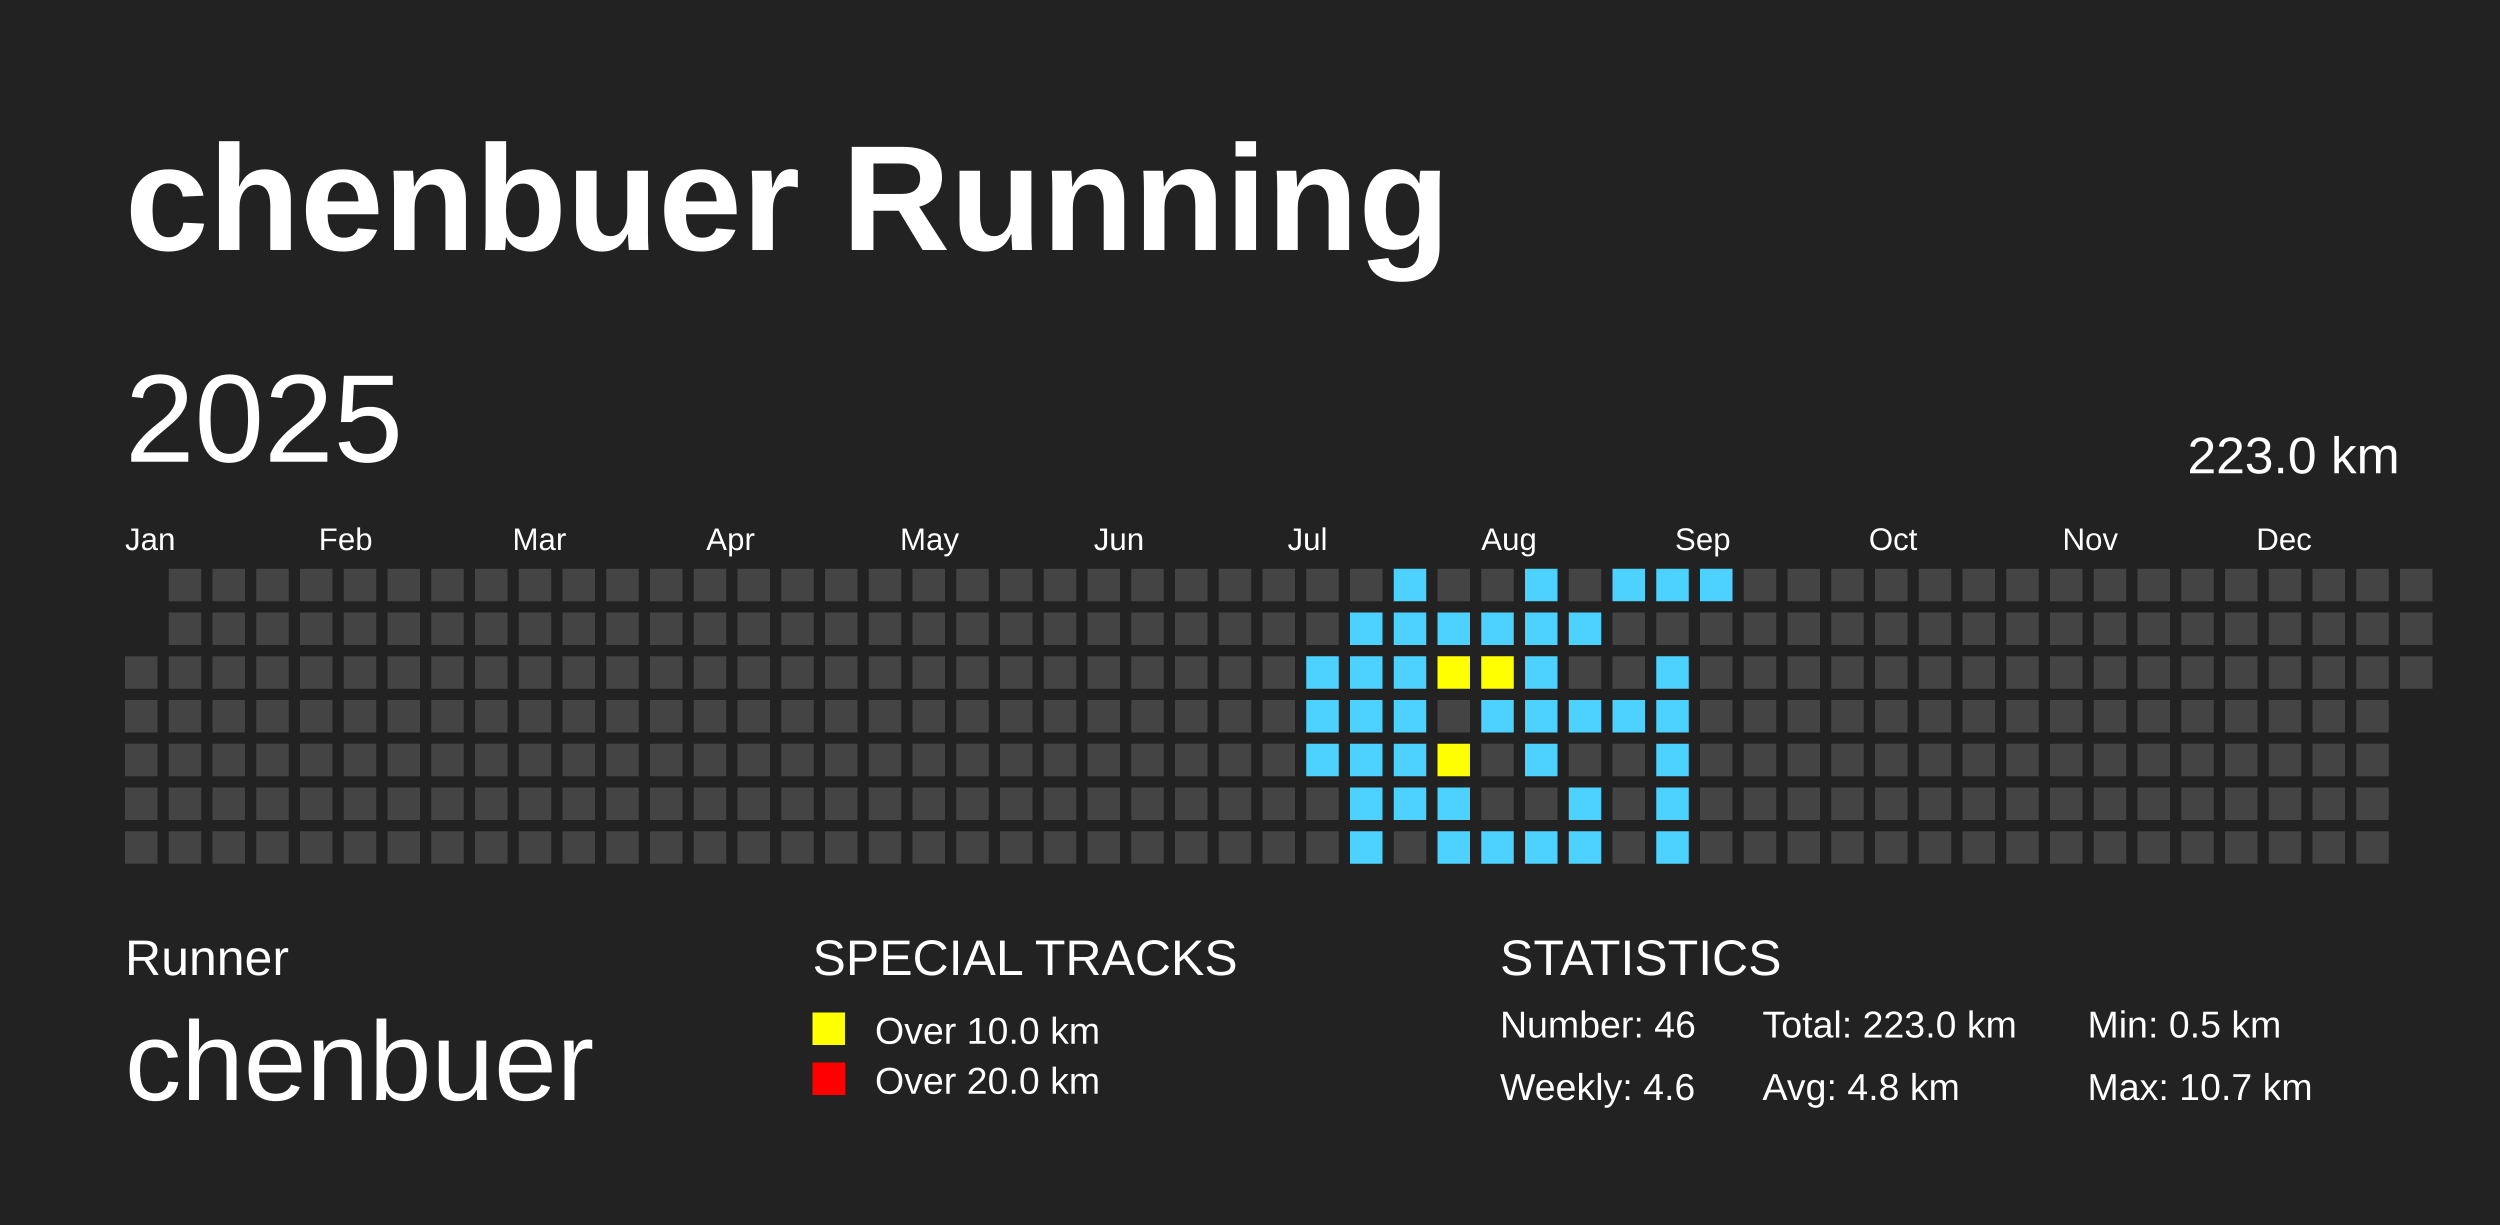
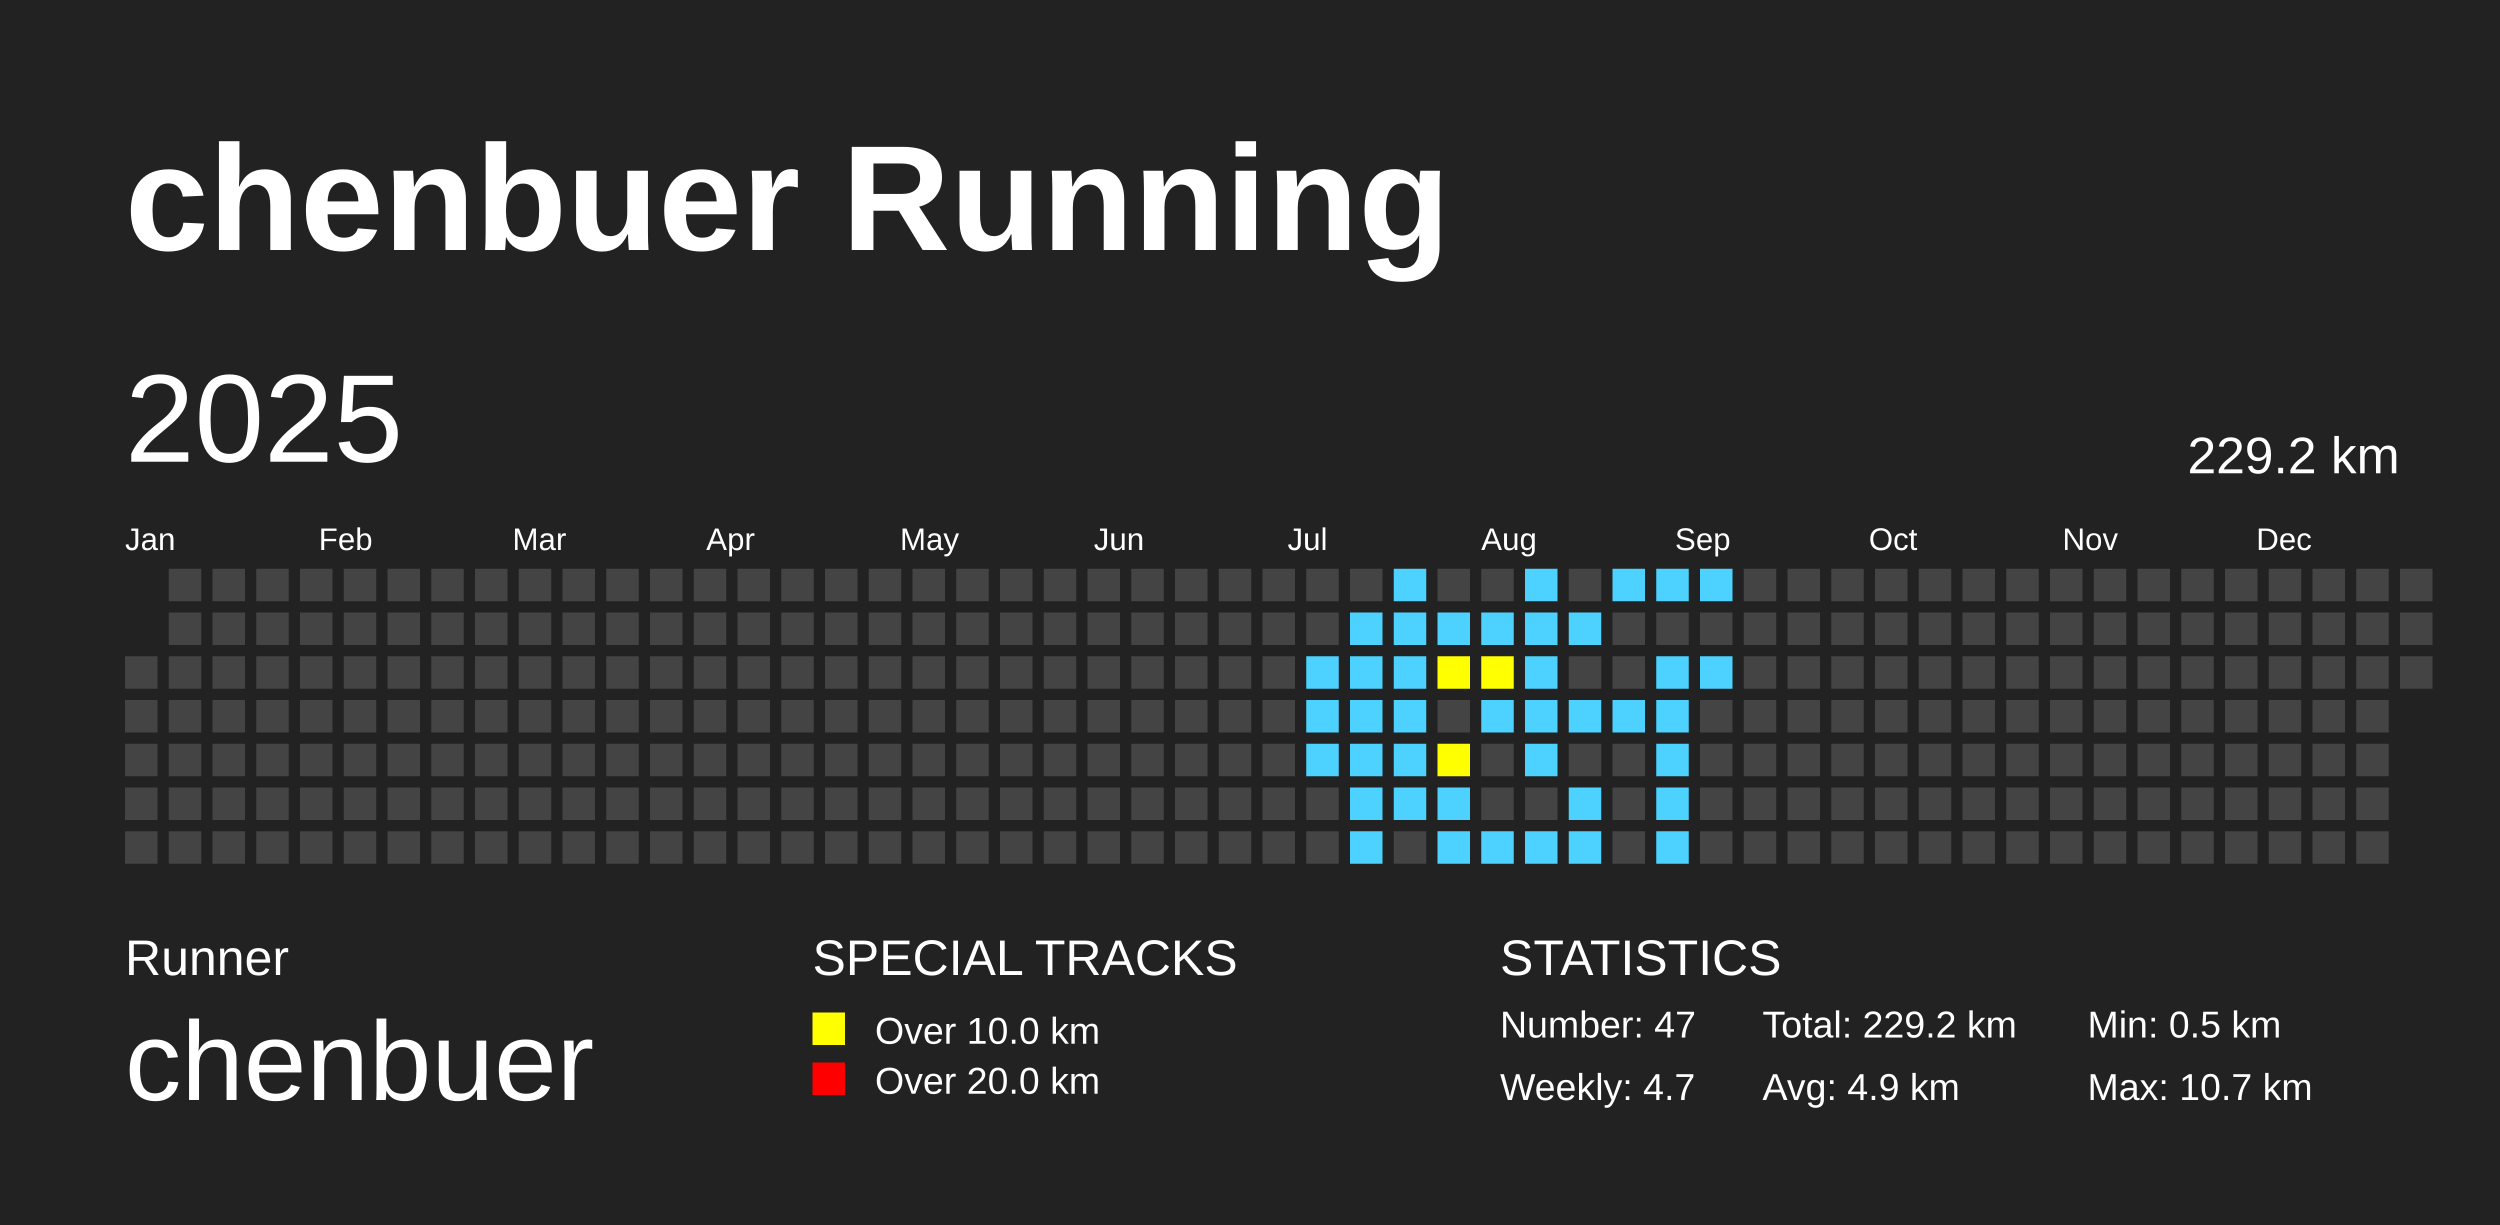
<svg xmlns="http://www.w3.org/2000/svg" baseProfile="full" height="98mm" version="1.1" viewBox="0,0,200,98" width="200mm">
  <defs />
  <rect fill="#222222" height="98" width="200" x="0" y="0" />
  <text fill="#FFFFFF" style="font-size:12px; font-family:Arial; font-weight:bold;" x="10" y="20">chenbuer Running</text>
  <text fill="#FFFFFF" style="font-size:4px; font-family:Arial" x="10" y="78">Runner</text>
  <text fill="#FFFFFF" style="font-size:9px; font-family:Arial" x="10" y="88">chenbuer</text>
  <text fill="#FFFFFF" style="font-size:4px; font-family:Arial" x="65" y="78">SPECIAL TRACKS</text>
  <rect fill="yellow" height="2.6" width="2.6" x="65" y="81" />
  <text fill="#FFFFFF" style="font-size:3px; font-family:Arial" x="70" y="83.5">Over 10.0 km</text>
  <rect fill="red" height="2.6" width="2.6" x="65" y="85" />
  <text fill="#FFFFFF" style="font-size:3px; font-family:Arial" x="70" y="87.5">Over 20.0 km</text>
  <text fill="#FFFFFF" style="font-size:4px; font-family:Arial" x="120" y="78">STATISTICS</text>
-   <text fill="#FFFFFF" style="font-size:3px; font-family:Arial" x="120" y="83">Number: 46</text>
-   <text fill="#FFFFFF" style="font-size:3px; font-family:Arial" x="120" y="88">Weekly: 4.6</text>
-   <text fill="#FFFFFF" style="font-size:3px; font-family:Arial" x="141" y="83">Total: 223.0 km</text>
-   <text fill="#FFFFFF" style="font-size:3px; font-family:Arial" x="141" y="88">Avg: 4.8 km</text>
+   <text fill="#FFFFFF" style="font-size:3px; font-family:Arial" x="120" y="83">Number: 47</text>
+   <text fill="#FFFFFF" style="font-size:3px; font-family:Arial" x="120" y="88">Weekly: 4.7</text>
+   <text fill="#FFFFFF" style="font-size:3px; font-family:Arial" x="141" y="83">Total: 229.2 km</text>
+   <text fill="#FFFFFF" style="font-size:3px; font-family:Arial" x="141" y="88">Avg: 4.9 km</text>
  <text fill="#FFFFFF" style="font-size:3px; font-family:Arial" x="167" y="83">Min: 0.5 km</text>
  <text fill="#FFFFFF" style="font-size:3px; font-family:Arial" x="167" y="88">Max: 10.7 km</text>
  <text dominant-baseline="hanging" fill="#FFFFFF" style="font-size:10.0px; font-family:Arial;" x="10" y="30">2025</text>
-   <text dominant-baseline="hanging" fill="#FFFFFF" style="font-size:4.125px; font-family:Arial;" x="175" y="35">223.0 km</text>
+   <text dominant-baseline="hanging" fill="#FFFFFF" style="font-size:4.125px; font-family:Arial;" x="175" y="35">229.2 km</text>
  <text fill="#FFFFFF" style="font-size:2.5px; font-family:Arial" x="10.0" y="44">Jan</text>
  <text fill="#FFFFFF" style="font-size:2.5px; font-family:Arial" x="25.5" y="44">Feb</text>
  <text fill="#FFFFFF" style="font-size:2.5px; font-family:Arial" x="41.0" y="44">Mar</text>
  <text fill="#FFFFFF" style="font-size:2.5px; font-family:Arial" x="56.5" y="44">Apr</text>
  <text fill="#FFFFFF" style="font-size:2.5px; font-family:Arial" x="72.0" y="44">May</text>
  <text fill="#FFFFFF" style="font-size:2.5px; font-family:Arial" x="87.5" y="44">Jun</text>
  <text fill="#FFFFFF" style="font-size:2.5px; font-family:Arial" x="103.0" y="44">Jul</text>
  <text fill="#FFFFFF" style="font-size:2.5px; font-family:Arial" x="118.5" y="44">Aug</text>
  <text fill="#FFFFFF" style="font-size:2.5px; font-family:Arial" x="134.0" y="44">Sep</text>
  <text fill="#FFFFFF" style="font-size:2.5px; font-family:Arial" x="149.5" y="44">Oct</text>
  <text fill="#FFFFFF" style="font-size:2.5px; font-family:Arial" x="165.0" y="44">Nov</text>
  <text fill="#FFFFFF" style="font-size:2.5px; font-family:Arial" x="180.5" y="44">Dec</text>
  <rect fill="#444444" height="2.6" width="2.6" x="10.0" y="52.5" />
  <rect fill="#444444" height="2.6" width="2.6" x="10.0" y="56.0" />
  <rect fill="#444444" height="2.6" width="2.6" x="10.0" y="59.5" />
  <rect fill="#444444" height="2.6" width="2.6" x="10.0" y="63.0" />
  <rect fill="#444444" height="2.6" width="2.6" x="10.0" y="66.5" />
  <rect fill="#444444" height="2.6" width="2.6" x="13.5" y="45.5" />
  <rect fill="#444444" height="2.6" width="2.6" x="13.5" y="49.0" />
  <rect fill="#444444" height="2.6" width="2.6" x="13.5" y="52.5" />
  <rect fill="#444444" height="2.6" width="2.6" x="13.5" y="56.0" />
  <rect fill="#444444" height="2.6" width="2.6" x="13.5" y="59.5" />
  <rect fill="#444444" height="2.6" width="2.6" x="13.5" y="63.0" />
  <rect fill="#444444" height="2.6" width="2.6" x="13.5" y="66.5" />
  <rect fill="#444444" height="2.6" width="2.6" x="17.0" y="45.5" />
  <rect fill="#444444" height="2.6" width="2.6" x="17.0" y="49.0" />
  <rect fill="#444444" height="2.6" width="2.6" x="17.0" y="52.5" />
  <rect fill="#444444" height="2.6" width="2.6" x="17.0" y="56.0" />
  <rect fill="#444444" height="2.6" width="2.6" x="17.0" y="59.5" />
  <rect fill="#444444" height="2.6" width="2.6" x="17.0" y="63.0" />
  <rect fill="#444444" height="2.6" width="2.6" x="17.0" y="66.5" />
  <rect fill="#444444" height="2.6" width="2.6" x="20.5" y="45.5" />
  <rect fill="#444444" height="2.6" width="2.6" x="20.5" y="49.0" />
  <rect fill="#444444" height="2.6" width="2.6" x="20.5" y="52.5" />
  <rect fill="#444444" height="2.6" width="2.6" x="20.5" y="56.0" />
  <rect fill="#444444" height="2.6" width="2.6" x="20.5" y="59.5" />
  <rect fill="#444444" height="2.6" width="2.6" x="20.5" y="63.0" />
  <rect fill="#444444" height="2.6" width="2.6" x="20.5" y="66.5" />
  <rect fill="#444444" height="2.6" width="2.6" x="24.0" y="45.5" />
  <rect fill="#444444" height="2.6" width="2.6" x="24.0" y="49.0" />
  <rect fill="#444444" height="2.6" width="2.6" x="24.0" y="52.5" />
  <rect fill="#444444" height="2.6" width="2.6" x="24.0" y="56.0" />
  <rect fill="#444444" height="2.6" width="2.6" x="24.0" y="59.5" />
  <rect fill="#444444" height="2.6" width="2.6" x="24.0" y="63.0" />
  <rect fill="#444444" height="2.6" width="2.6" x="24.0" y="66.5" />
  <rect fill="#444444" height="2.6" width="2.6" x="27.5" y="45.5" />
  <rect fill="#444444" height="2.6" width="2.6" x="27.5" y="49.0" />
  <rect fill="#444444" height="2.6" width="2.6" x="27.5" y="52.5" />
  <rect fill="#444444" height="2.6" width="2.6" x="27.5" y="56.0" />
  <rect fill="#444444" height="2.6" width="2.6" x="27.5" y="59.5" />
  <rect fill="#444444" height="2.6" width="2.6" x="27.5" y="63.0" />
  <rect fill="#444444" height="2.6" width="2.6" x="27.5" y="66.5" />
  <rect fill="#444444" height="2.6" width="2.6" x="31.0" y="45.5" />
  <rect fill="#444444" height="2.6" width="2.6" x="31.0" y="49.0" />
  <rect fill="#444444" height="2.6" width="2.6" x="31.0" y="52.5" />
  <rect fill="#444444" height="2.6" width="2.6" x="31.0" y="56.0" />
  <rect fill="#444444" height="2.6" width="2.6" x="31.0" y="59.5" />
  <rect fill="#444444" height="2.6" width="2.6" x="31.0" y="63.0" />
  <rect fill="#444444" height="2.6" width="2.6" x="31.0" y="66.5" />
  <rect fill="#444444" height="2.6" width="2.6" x="34.5" y="45.5" />
  <rect fill="#444444" height="2.6" width="2.6" x="34.5" y="49.0" />
  <rect fill="#444444" height="2.6" width="2.6" x="34.5" y="52.5" />
  <rect fill="#444444" height="2.6" width="2.6" x="34.5" y="56.0" />
  <rect fill="#444444" height="2.6" width="2.6" x="34.5" y="59.5" />
  <rect fill="#444444" height="2.6" width="2.6" x="34.5" y="63.0" />
  <rect fill="#444444" height="2.6" width="2.6" x="34.5" y="66.5" />
  <rect fill="#444444" height="2.6" width="2.6" x="38.0" y="45.5" />
  <rect fill="#444444" height="2.6" width="2.6" x="38.0" y="49.0" />
  <rect fill="#444444" height="2.6" width="2.6" x="38.0" y="52.5" />
  <rect fill="#444444" height="2.6" width="2.6" x="38.0" y="56.0" />
  <rect fill="#444444" height="2.6" width="2.6" x="38.0" y="59.5" />
  <rect fill="#444444" height="2.6" width="2.6" x="38.0" y="63.0" />
  <rect fill="#444444" height="2.6" width="2.6" x="38.0" y="66.5" />
  <rect fill="#444444" height="2.6" width="2.6" x="41.5" y="45.5" />
  <rect fill="#444444" height="2.6" width="2.6" x="41.5" y="49.0" />
  <rect fill="#444444" height="2.6" width="2.6" x="41.5" y="52.5" />
  <rect fill="#444444" height="2.6" width="2.6" x="41.5" y="56.0" />
  <rect fill="#444444" height="2.6" width="2.6" x="41.5" y="59.5" />
  <rect fill="#444444" height="2.6" width="2.6" x="41.5" y="63.0" />
  <rect fill="#444444" height="2.6" width="2.6" x="41.5" y="66.5" />
  <rect fill="#444444" height="2.6" width="2.6" x="45.0" y="45.5" />
  <rect fill="#444444" height="2.6" width="2.6" x="45.0" y="49.0" />
  <rect fill="#444444" height="2.6" width="2.6" x="45.0" y="52.5" />
  <rect fill="#444444" height="2.6" width="2.6" x="45.0" y="56.0" />
  <rect fill="#444444" height="2.6" width="2.6" x="45.0" y="59.5" />
  <rect fill="#444444" height="2.6" width="2.6" x="45.0" y="63.0" />
  <rect fill="#444444" height="2.6" width="2.6" x="45.0" y="66.5" />
  <rect fill="#444444" height="2.6" width="2.6" x="48.5" y="45.5" />
  <rect fill="#444444" height="2.6" width="2.6" x="48.5" y="49.0" />
  <rect fill="#444444" height="2.6" width="2.6" x="48.5" y="52.5" />
  <rect fill="#444444" height="2.6" width="2.6" x="48.5" y="56.0" />
  <rect fill="#444444" height="2.6" width="2.6" x="48.5" y="59.5" />
  <rect fill="#444444" height="2.6" width="2.6" x="48.5" y="63.0" />
  <rect fill="#444444" height="2.6" width="2.6" x="48.5" y="66.5" />
  <rect fill="#444444" height="2.6" width="2.6" x="52.0" y="45.5" />
  <rect fill="#444444" height="2.6" width="2.6" x="52.0" y="49.0" />
  <rect fill="#444444" height="2.6" width="2.6" x="52.0" y="52.5" />
  <rect fill="#444444" height="2.6" width="2.6" x="52.0" y="56.0" />
  <rect fill="#444444" height="2.6" width="2.6" x="52.0" y="59.5" />
  <rect fill="#444444" height="2.6" width="2.6" x="52.0" y="63.0" />
  <rect fill="#444444" height="2.6" width="2.6" x="52.0" y="66.5" />
  <rect fill="#444444" height="2.6" width="2.6" x="55.5" y="45.5" />
  <rect fill="#444444" height="2.6" width="2.6" x="55.5" y="49.0" />
  <rect fill="#444444" height="2.6" width="2.6" x="55.5" y="52.5" />
  <rect fill="#444444" height="2.6" width="2.6" x="55.5" y="56.0" />
  <rect fill="#444444" height="2.6" width="2.6" x="55.5" y="59.5" />
  <rect fill="#444444" height="2.6" width="2.6" x="55.5" y="63.0" />
  <rect fill="#444444" height="2.6" width="2.6" x="55.5" y="66.5" />
  <rect fill="#444444" height="2.6" width="2.6" x="59.0" y="45.5" />
  <rect fill="#444444" height="2.6" width="2.6" x="59.0" y="49.0" />
  <rect fill="#444444" height="2.6" width="2.6" x="59.0" y="52.5" />
  <rect fill="#444444" height="2.6" width="2.6" x="59.0" y="56.0" />
  <rect fill="#444444" height="2.6" width="2.6" x="59.0" y="59.5" />
  <rect fill="#444444" height="2.6" width="2.6" x="59.0" y="63.0" />
  <rect fill="#444444" height="2.6" width="2.6" x="59.0" y="66.5" />
  <rect fill="#444444" height="2.6" width="2.6" x="62.5" y="45.5" />
  <rect fill="#444444" height="2.6" width="2.6" x="62.5" y="49.0" />
  <rect fill="#444444" height="2.6" width="2.6" x="62.5" y="52.5" />
  <rect fill="#444444" height="2.6" width="2.6" x="62.5" y="56.0" />
  <rect fill="#444444" height="2.6" width="2.6" x="62.5" y="59.5" />
  <rect fill="#444444" height="2.6" width="2.6" x="62.5" y="63.0" />
  <rect fill="#444444" height="2.6" width="2.6" x="62.5" y="66.5" />
  <rect fill="#444444" height="2.6" width="2.6" x="66.0" y="45.5" />
  <rect fill="#444444" height="2.6" width="2.6" x="66.0" y="49.0" />
  <rect fill="#444444" height="2.6" width="2.6" x="66.0" y="52.5" />
  <rect fill="#444444" height="2.6" width="2.6" x="66.0" y="56.0" />
  <rect fill="#444444" height="2.6" width="2.6" x="66.0" y="59.5" />
  <rect fill="#444444" height="2.6" width="2.6" x="66.0" y="63.0" />
  <rect fill="#444444" height="2.6" width="2.6" x="66.0" y="66.5" />
  <rect fill="#444444" height="2.6" width="2.6" x="69.5" y="45.5" />
  <rect fill="#444444" height="2.6" width="2.6" x="69.5" y="49.0" />
  <rect fill="#444444" height="2.6" width="2.6" x="69.5" y="52.5" />
  <rect fill="#444444" height="2.6" width="2.6" x="69.5" y="56.0" />
  <rect fill="#444444" height="2.6" width="2.6" x="69.5" y="59.5" />
  <rect fill="#444444" height="2.6" width="2.6" x="69.5" y="63.0" />
  <rect fill="#444444" height="2.6" width="2.6" x="69.5" y="66.5" />
  <rect fill="#444444" height="2.6" width="2.6" x="73.0" y="45.5" />
  <rect fill="#444444" height="2.6" width="2.6" x="73.0" y="49.0" />
  <rect fill="#444444" height="2.6" width="2.6" x="73.0" y="52.5" />
  <rect fill="#444444" height="2.6" width="2.6" x="73.0" y="56.0" />
  <rect fill="#444444" height="2.6" width="2.6" x="73.0" y="59.5" />
  <rect fill="#444444" height="2.6" width="2.6" x="73.0" y="63.0" />
  <rect fill="#444444" height="2.6" width="2.6" x="73.0" y="66.5" />
  <rect fill="#444444" height="2.6" width="2.6" x="76.5" y="45.5" />
  <rect fill="#444444" height="2.6" width="2.6" x="76.5" y="49.0" />
  <rect fill="#444444" height="2.6" width="2.6" x="76.5" y="52.5" />
  <rect fill="#444444" height="2.6" width="2.6" x="76.5" y="56.0" />
  <rect fill="#444444" height="2.6" width="2.6" x="76.5" y="59.5" />
  <rect fill="#444444" height="2.6" width="2.6" x="76.5" y="63.0" />
  <rect fill="#444444" height="2.6" width="2.6" x="76.5" y="66.5" />
  <rect fill="#444444" height="2.6" width="2.6" x="80.0" y="45.5" />
  <rect fill="#444444" height="2.6" width="2.6" x="80.0" y="49.0" />
  <rect fill="#444444" height="2.6" width="2.6" x="80.0" y="52.5" />
  <rect fill="#444444" height="2.6" width="2.6" x="80.0" y="56.0" />
  <rect fill="#444444" height="2.6" width="2.6" x="80.0" y="59.5" />
  <rect fill="#444444" height="2.6" width="2.6" x="80.0" y="63.0" />
  <rect fill="#444444" height="2.6" width="2.6" x="80.0" y="66.5" />
  <rect fill="#444444" height="2.6" width="2.6" x="83.5" y="45.5" />
  <rect fill="#444444" height="2.6" width="2.6" x="83.5" y="49.0" />
  <rect fill="#444444" height="2.6" width="2.6" x="83.5" y="52.5" />
  <rect fill="#444444" height="2.6" width="2.6" x="83.5" y="56.0" />
  <rect fill="#444444" height="2.6" width="2.6" x="83.5" y="59.5" />
  <rect fill="#444444" height="2.6" width="2.6" x="83.5" y="63.0" />
  <rect fill="#444444" height="2.6" width="2.6" x="83.5" y="66.5" />
  <rect fill="#444444" height="2.6" width="2.6" x="87.0" y="45.5" />
  <rect fill="#444444" height="2.6" width="2.6" x="87.0" y="49.0" />
  <rect fill="#444444" height="2.6" width="2.6" x="87.0" y="52.5" />
  <rect fill="#444444" height="2.6" width="2.6" x="87.0" y="56.0" />
  <rect fill="#444444" height="2.6" width="2.6" x="87.0" y="59.5" />
  <rect fill="#444444" height="2.6" width="2.6" x="87.0" y="63.0" />
  <rect fill="#444444" height="2.6" width="2.6" x="87.0" y="66.5" />
  <rect fill="#444444" height="2.6" width="2.6" x="90.5" y="45.5" />
  <rect fill="#444444" height="2.6" width="2.6" x="90.5" y="49.0" />
  <rect fill="#444444" height="2.6" width="2.6" x="90.5" y="52.5" />
  <rect fill="#444444" height="2.6" width="2.6" x="90.5" y="56.0" />
  <rect fill="#444444" height="2.6" width="2.6" x="90.5" y="59.5" />
  <rect fill="#444444" height="2.6" width="2.6" x="90.5" y="63.0" />
  <rect fill="#444444" height="2.6" width="2.6" x="90.5" y="66.5" />
  <rect fill="#444444" height="2.6" width="2.6" x="94.0" y="45.5" />
  <rect fill="#444444" height="2.6" width="2.6" x="94.0" y="49.0" />
  <rect fill="#444444" height="2.6" width="2.6" x="94.0" y="52.5" />
  <rect fill="#444444" height="2.6" width="2.6" x="94.0" y="56.0" />
  <rect fill="#444444" height="2.6" width="2.6" x="94.0" y="59.5" />
  <rect fill="#444444" height="2.6" width="2.6" x="94.0" y="63.0" />
  <rect fill="#444444" height="2.6" width="2.6" x="94.0" y="66.5" />
  <rect fill="#444444" height="2.6" width="2.6" x="97.5" y="45.5" />
  <rect fill="#444444" height="2.6" width="2.6" x="97.5" y="49.0" />
  <rect fill="#444444" height="2.6" width="2.6" x="97.5" y="52.5" />
  <rect fill="#444444" height="2.6" width="2.6" x="97.5" y="56.0" />
  <rect fill="#444444" height="2.6" width="2.6" x="97.5" y="59.5" />
  <rect fill="#444444" height="2.6" width="2.6" x="97.5" y="63.0" />
  <rect fill="#444444" height="2.6" width="2.6" x="97.5" y="66.5" />
  <rect fill="#444444" height="2.6" width="2.6" x="101.0" y="45.5" />
  <rect fill="#444444" height="2.6" width="2.6" x="101.0" y="49.0" />
  <rect fill="#444444" height="2.6" width="2.6" x="101.0" y="52.5" />
  <rect fill="#444444" height="2.6" width="2.6" x="101.0" y="56.0" />
  <rect fill="#444444" height="2.6" width="2.6" x="101.0" y="59.5" />
  <rect fill="#444444" height="2.6" width="2.6" x="101.0" y="63.0" />
  <rect fill="#444444" height="2.6" width="2.6" x="101.0" y="66.5" />
  <rect fill="#444444" height="2.6" width="2.6" x="104.5" y="45.5" />
  <rect fill="#444444" height="2.6" width="2.6" x="104.5" y="49.0" />
  <rect fill="#4DD2FF" height="2.6" width="2.6" x="104.5" y="52.5" />
  <rect fill="#4DD2FF" height="2.6" width="2.6" x="104.5" y="56.0" />
  <rect fill="#4DD2FF" height="2.6" width="2.6" x="104.5" y="59.5" />
  <rect fill="#444444" height="2.6" width="2.6" x="104.5" y="63.0" />
  <rect fill="#444444" height="2.6" width="2.6" x="104.5" y="66.5" />
  <rect fill="#444444" height="2.6" width="2.6" x="108.0" y="45.5" />
  <rect fill="#4DD2FF" height="2.6" width="2.6" x="108.0" y="49.0" />
  <rect fill="#4DD2FF" height="2.6" width="2.6" x="108.0" y="52.5" />
  <rect fill="#4DD2FF" height="2.6" width="2.6" x="108.0" y="56.0" />
  <rect fill="#4DD2FF" height="2.6" width="2.6" x="108.0" y="59.5" />
  <rect fill="#4DD2FF" height="2.6" width="2.6" x="108.0" y="63.0" />
  <rect fill="#4DD2FF" height="2.6" width="2.6" x="108.0" y="66.5" />
  <rect fill="#4DD2FF" height="2.6" width="2.6" x="111.5" y="45.5" />
  <rect fill="#4DD2FF" height="2.6" width="2.6" x="111.5" y="49.0" />
  <rect fill="#4DD2FF" height="2.6" width="2.6" x="111.5" y="52.5" />
  <rect fill="#4DD2FF" height="2.6" width="2.6" x="111.5" y="56.0" />
  <rect fill="#4DD2FF" height="2.6" width="2.6" x="111.5" y="59.5" />
  <rect fill="#4DD2FF" height="2.6" width="2.6" x="111.5" y="63.0" />
  <rect fill="#444444" height="2.6" width="2.6" x="111.5" y="66.5" />
  <rect fill="#444444" height="2.6" width="2.6" x="115.0" y="45.5" />
  <rect fill="#4DD2FF" height="2.6" width="2.6" x="115.0" y="49.0" />
  <rect fill="yellow" height="2.6" width="2.6" x="115.0" y="52.5" />
  <rect fill="#444444" height="2.6" width="2.6" x="115.0" y="56.0" />
  <rect fill="yellow" height="2.6" width="2.6" x="115.0" y="59.5" />
  <rect fill="#4DD2FF" height="2.6" width="2.6" x="115.0" y="63.0" />
  <rect fill="#4DD2FF" height="2.6" width="2.6" x="115.0" y="66.5" />
  <rect fill="#444444" height="2.6" width="2.6" x="118.5" y="45.5" />
  <rect fill="#4DD2FF" height="2.6" width="2.6" x="118.5" y="49.0" />
  <rect fill="yellow" height="2.6" width="2.6" x="118.5" y="52.5" />
  <rect fill="#4DD2FF" height="2.6" width="2.6" x="118.5" y="56.0" />
  <rect fill="#444444" height="2.6" width="2.6" x="118.5" y="59.5" />
  <rect fill="#444444" height="2.6" width="2.6" x="118.5" y="63.0" />
  <rect fill="#4DD2FF" height="2.6" width="2.6" x="118.5" y="66.5" />
  <rect fill="#4DD2FF" height="2.6" width="2.6" x="122.0" y="45.5" />
  <rect fill="#4DD2FF" height="2.6" width="2.6" x="122.0" y="49.0" />
  <rect fill="#4DD2FF" height="2.6" width="2.6" x="122.0" y="52.5" />
  <rect fill="#4DD2FF" height="2.6" width="2.6" x="122.0" y="56.0" />
  <rect fill="#4DD2FF" height="2.6" width="2.6" x="122.0" y="59.5" />
  <rect fill="#444444" height="2.6" width="2.6" x="122.0" y="63.0" />
  <rect fill="#4DD2FF" height="2.6" width="2.6" x="122.0" y="66.5" />
  <rect fill="#444444" height="2.6" width="2.6" x="125.5" y="45.5" />
  <rect fill="#4DD2FF" height="2.6" width="2.6" x="125.5" y="49.0" />
  <rect fill="#444444" height="2.6" width="2.6" x="125.5" y="52.5" />
  <rect fill="#4DD2FF" height="2.6" width="2.6" x="125.5" y="56.0" />
  <rect fill="#444444" height="2.6" width="2.6" x="125.5" y="59.5" />
  <rect fill="#4DD2FF" height="2.6" width="2.6" x="125.5" y="63.0" />
  <rect fill="#4DD2FF" height="2.6" width="2.6" x="125.5" y="66.5" />
  <rect fill="#4DD2FF" height="2.6" width="2.6" x="129.0" y="45.5" />
  <rect fill="#444444" height="2.6" width="2.6" x="129.0" y="49.0" />
  <rect fill="#444444" height="2.6" width="2.6" x="129.0" y="52.5" />
  <rect fill="#4DD2FF" height="2.6" width="2.6" x="129.0" y="56.0" />
  <rect fill="#444444" height="2.6" width="2.6" x="129.0" y="59.5" />
  <rect fill="#444444" height="2.6" width="2.6" x="129.0" y="63.0" />
  <rect fill="#444444" height="2.6" width="2.6" x="129.0" y="66.5" />
  <rect fill="#4DD2FF" height="2.6" width="2.6" x="132.5" y="45.5" />
  <rect fill="#444444" height="2.6" width="2.6" x="132.5" y="49.0" />
  <rect fill="#4DD2FF" height="2.6" width="2.6" x="132.5" y="52.5" />
  <rect fill="#4DD2FF" height="2.6" width="2.6" x="132.5" y="56.0" />
  <rect fill="#4DD2FF" height="2.6" width="2.6" x="132.5" y="59.5" />
  <rect fill="#4DD2FF" height="2.6" width="2.6" x="132.5" y="63.0" />
  <rect fill="#4DD2FF" height="2.6" width="2.6" x="132.5" y="66.5" />
  <rect fill="#4DD2FF" height="2.6" width="2.6" x="136.0" y="45.5" />
  <rect fill="#444444" height="2.6" width="2.6" x="136.0" y="49.0" />
-   <rect fill="#444444" height="2.6" width="2.6" x="136.0" y="52.5" />
+   <rect fill="#4DD2FF" height="2.6" width="2.6" x="136.0" y="52.5" />
  <rect fill="#444444" height="2.6" width="2.6" x="136.0" y="56.0" />
  <rect fill="#444444" height="2.6" width="2.6" x="136.0" y="59.5" />
  <rect fill="#444444" height="2.6" width="2.6" x="136.0" y="63.0" />
  <rect fill="#444444" height="2.6" width="2.6" x="136.0" y="66.5" />
  <rect fill="#444444" height="2.6" width="2.6" x="139.5" y="45.5" />
  <rect fill="#444444" height="2.6" width="2.6" x="139.5" y="49.0" />
  <rect fill="#444444" height="2.6" width="2.6" x="139.5" y="52.5" />
  <rect fill="#444444" height="2.6" width="2.6" x="139.5" y="56.0" />
  <rect fill="#444444" height="2.6" width="2.6" x="139.5" y="59.5" />
  <rect fill="#444444" height="2.6" width="2.6" x="139.5" y="63.0" />
  <rect fill="#444444" height="2.6" width="2.6" x="139.5" y="66.5" />
  <rect fill="#444444" height="2.6" width="2.6" x="143.0" y="45.5" />
  <rect fill="#444444" height="2.6" width="2.6" x="143.0" y="49.0" />
  <rect fill="#444444" height="2.6" width="2.6" x="143.0" y="52.5" />
  <rect fill="#444444" height="2.6" width="2.6" x="143.0" y="56.0" />
  <rect fill="#444444" height="2.6" width="2.6" x="143.0" y="59.5" />
  <rect fill="#444444" height="2.6" width="2.6" x="143.0" y="63.0" />
  <rect fill="#444444" height="2.6" width="2.6" x="143.0" y="66.5" />
  <rect fill="#444444" height="2.6" width="2.6" x="146.5" y="45.5" />
  <rect fill="#444444" height="2.6" width="2.6" x="146.5" y="49.0" />
  <rect fill="#444444" height="2.6" width="2.6" x="146.5" y="52.5" />
  <rect fill="#444444" height="2.6" width="2.6" x="146.5" y="56.0" />
  <rect fill="#444444" height="2.6" width="2.6" x="146.5" y="59.5" />
  <rect fill="#444444" height="2.6" width="2.6" x="146.5" y="63.0" />
  <rect fill="#444444" height="2.6" width="2.6" x="146.5" y="66.5" />
  <rect fill="#444444" height="2.6" width="2.6" x="150.0" y="45.5" />
  <rect fill="#444444" height="2.6" width="2.6" x="150.0" y="49.0" />
  <rect fill="#444444" height="2.6" width="2.6" x="150.0" y="52.5" />
  <rect fill="#444444" height="2.6" width="2.6" x="150.0" y="56.0" />
  <rect fill="#444444" height="2.6" width="2.6" x="150.0" y="59.5" />
  <rect fill="#444444" height="2.6" width="2.6" x="150.0" y="63.0" />
  <rect fill="#444444" height="2.6" width="2.6" x="150.0" y="66.5" />
  <rect fill="#444444" height="2.6" width="2.6" x="153.5" y="45.5" />
  <rect fill="#444444" height="2.6" width="2.6" x="153.5" y="49.0" />
  <rect fill="#444444" height="2.6" width="2.6" x="153.5" y="52.5" />
  <rect fill="#444444" height="2.6" width="2.6" x="153.5" y="56.0" />
  <rect fill="#444444" height="2.6" width="2.6" x="153.5" y="59.5" />
  <rect fill="#444444" height="2.6" width="2.6" x="153.5" y="63.0" />
  <rect fill="#444444" height="2.6" width="2.6" x="153.5" y="66.5" />
  <rect fill="#444444" height="2.6" width="2.6" x="157.0" y="45.5" />
  <rect fill="#444444" height="2.6" width="2.6" x="157.0" y="49.0" />
  <rect fill="#444444" height="2.6" width="2.6" x="157.0" y="52.5" />
  <rect fill="#444444" height="2.6" width="2.6" x="157.0" y="56.0" />
  <rect fill="#444444" height="2.6" width="2.6" x="157.0" y="59.5" />
  <rect fill="#444444" height="2.6" width="2.6" x="157.0" y="63.0" />
  <rect fill="#444444" height="2.6" width="2.6" x="157.0" y="66.5" />
  <rect fill="#444444" height="2.6" width="2.6" x="160.5" y="45.5" />
  <rect fill="#444444" height="2.6" width="2.6" x="160.5" y="49.0" />
  <rect fill="#444444" height="2.6" width="2.6" x="160.5" y="52.5" />
  <rect fill="#444444" height="2.6" width="2.6" x="160.5" y="56.0" />
  <rect fill="#444444" height="2.6" width="2.6" x="160.5" y="59.5" />
  <rect fill="#444444" height="2.6" width="2.6" x="160.5" y="63.0" />
  <rect fill="#444444" height="2.6" width="2.6" x="160.5" y="66.5" />
  <rect fill="#444444" height="2.6" width="2.6" x="164.0" y="45.5" />
  <rect fill="#444444" height="2.6" width="2.6" x="164.0" y="49.0" />
  <rect fill="#444444" height="2.6" width="2.6" x="164.0" y="52.5" />
  <rect fill="#444444" height="2.6" width="2.6" x="164.0" y="56.0" />
  <rect fill="#444444" height="2.6" width="2.6" x="164.0" y="59.5" />
  <rect fill="#444444" height="2.6" width="2.6" x="164.0" y="63.0" />
  <rect fill="#444444" height="2.6" width="2.6" x="164.0" y="66.5" />
  <rect fill="#444444" height="2.6" width="2.6" x="167.5" y="45.5" />
  <rect fill="#444444" height="2.6" width="2.6" x="167.5" y="49.0" />
  <rect fill="#444444" height="2.6" width="2.6" x="167.5" y="52.5" />
  <rect fill="#444444" height="2.6" width="2.6" x="167.5" y="56.0" />
  <rect fill="#444444" height="2.6" width="2.6" x="167.5" y="59.5" />
  <rect fill="#444444" height="2.6" width="2.6" x="167.5" y="63.0" />
  <rect fill="#444444" height="2.6" width="2.6" x="167.5" y="66.5" />
  <rect fill="#444444" height="2.6" width="2.6" x="171.0" y="45.5" />
  <rect fill="#444444" height="2.6" width="2.6" x="171.0" y="49.0" />
  <rect fill="#444444" height="2.6" width="2.6" x="171.0" y="52.5" />
  <rect fill="#444444" height="2.6" width="2.6" x="171.0" y="56.0" />
  <rect fill="#444444" height="2.6" width="2.6" x="171.0" y="59.5" />
  <rect fill="#444444" height="2.6" width="2.6" x="171.0" y="63.0" />
  <rect fill="#444444" height="2.6" width="2.6" x="171.0" y="66.5" />
  <rect fill="#444444" height="2.6" width="2.6" x="174.5" y="45.5" />
  <rect fill="#444444" height="2.6" width="2.6" x="174.5" y="49.0" />
  <rect fill="#444444" height="2.6" width="2.6" x="174.5" y="52.5" />
  <rect fill="#444444" height="2.6" width="2.6" x="174.5" y="56.0" />
  <rect fill="#444444" height="2.6" width="2.6" x="174.5" y="59.5" />
  <rect fill="#444444" height="2.6" width="2.6" x="174.5" y="63.0" />
  <rect fill="#444444" height="2.6" width="2.6" x="174.5" y="66.5" />
  <rect fill="#444444" height="2.6" width="2.6" x="178.0" y="45.5" />
  <rect fill="#444444" height="2.6" width="2.6" x="178.0" y="49.0" />
  <rect fill="#444444" height="2.6" width="2.6" x="178.0" y="52.5" />
  <rect fill="#444444" height="2.6" width="2.6" x="178.0" y="56.0" />
  <rect fill="#444444" height="2.6" width="2.6" x="178.0" y="59.5" />
  <rect fill="#444444" height="2.6" width="2.6" x="178.0" y="63.0" />
  <rect fill="#444444" height="2.6" width="2.6" x="178.0" y="66.5" />
  <rect fill="#444444" height="2.6" width="2.6" x="181.5" y="45.5" />
  <rect fill="#444444" height="2.6" width="2.6" x="181.5" y="49.0" />
  <rect fill="#444444" height="2.6" width="2.6" x="181.5" y="52.5" />
  <rect fill="#444444" height="2.6" width="2.6" x="181.5" y="56.0" />
  <rect fill="#444444" height="2.6" width="2.6" x="181.5" y="59.5" />
  <rect fill="#444444" height="2.6" width="2.6" x="181.5" y="63.0" />
  <rect fill="#444444" height="2.6" width="2.6" x="181.5" y="66.5" />
  <rect fill="#444444" height="2.6" width="2.6" x="185.0" y="45.5" />
  <rect fill="#444444" height="2.6" width="2.6" x="185.0" y="49.0" />
  <rect fill="#444444" height="2.6" width="2.6" x="185.0" y="52.5" />
  <rect fill="#444444" height="2.6" width="2.6" x="185.0" y="56.0" />
  <rect fill="#444444" height="2.6" width="2.6" x="185.0" y="59.5" />
  <rect fill="#444444" height="2.6" width="2.6" x="185.0" y="63.0" />
  <rect fill="#444444" height="2.6" width="2.6" x="185.0" y="66.5" />
  <rect fill="#444444" height="2.6" width="2.6" x="188.5" y="45.5" />
  <rect fill="#444444" height="2.6" width="2.6" x="188.5" y="49.0" />
  <rect fill="#444444" height="2.6" width="2.6" x="188.5" y="52.5" />
  <rect fill="#444444" height="2.6" width="2.6" x="188.5" y="56.0" />
  <rect fill="#444444" height="2.6" width="2.6" x="188.5" y="59.5" />
  <rect fill="#444444" height="2.6" width="2.6" x="188.5" y="63.0" />
  <rect fill="#444444" height="2.6" width="2.6" x="188.5" y="66.5" />
  <rect fill="#444444" height="2.6" width="2.6" x="192.0" y="45.5" />
  <rect fill="#444444" height="2.6" width="2.6" x="192.0" y="49.0" />
  <rect fill="#444444" height="2.6" width="2.6" x="192.0" y="52.5" />
</svg>
